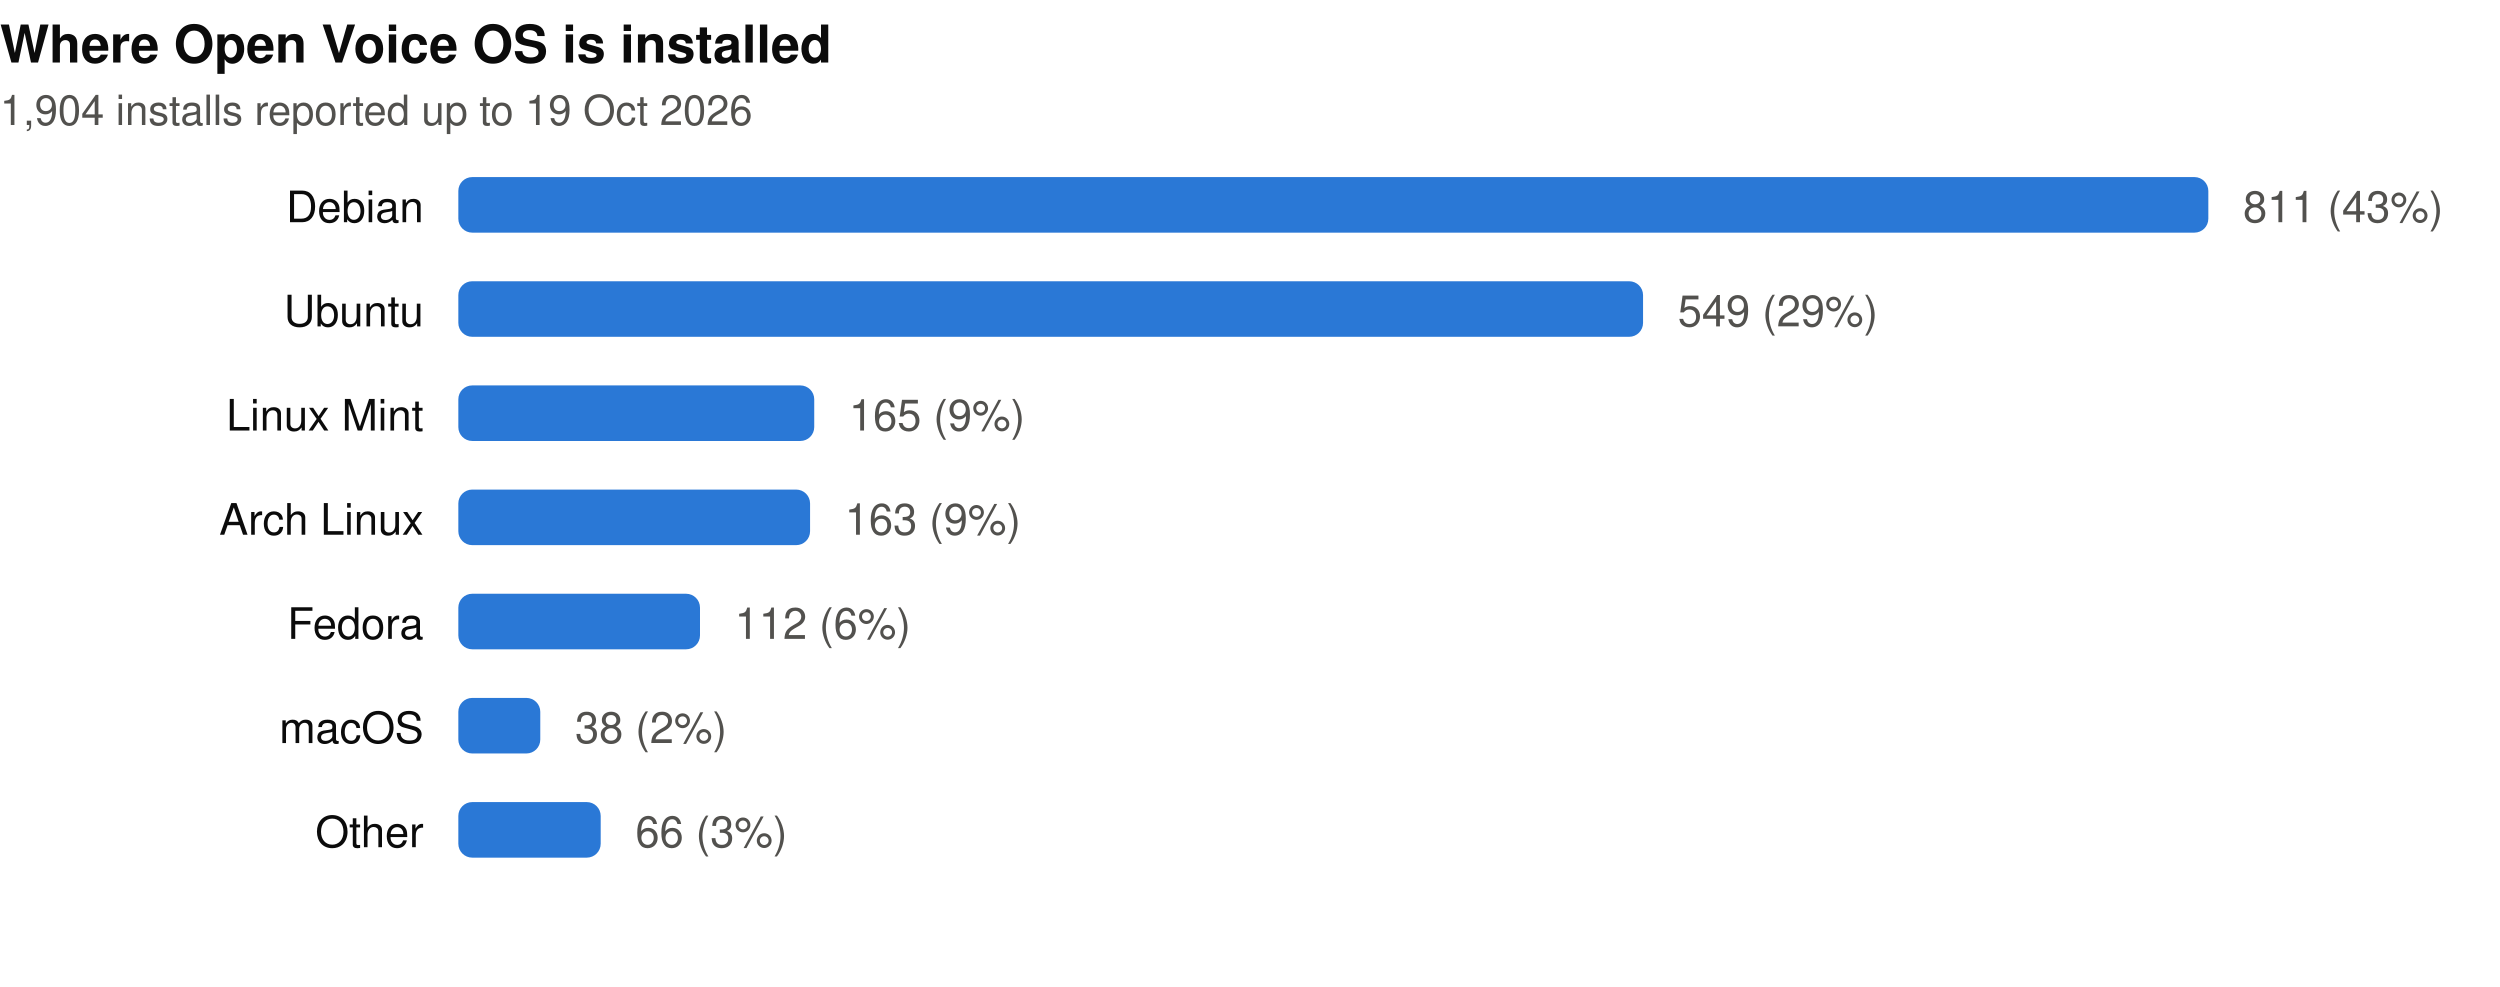
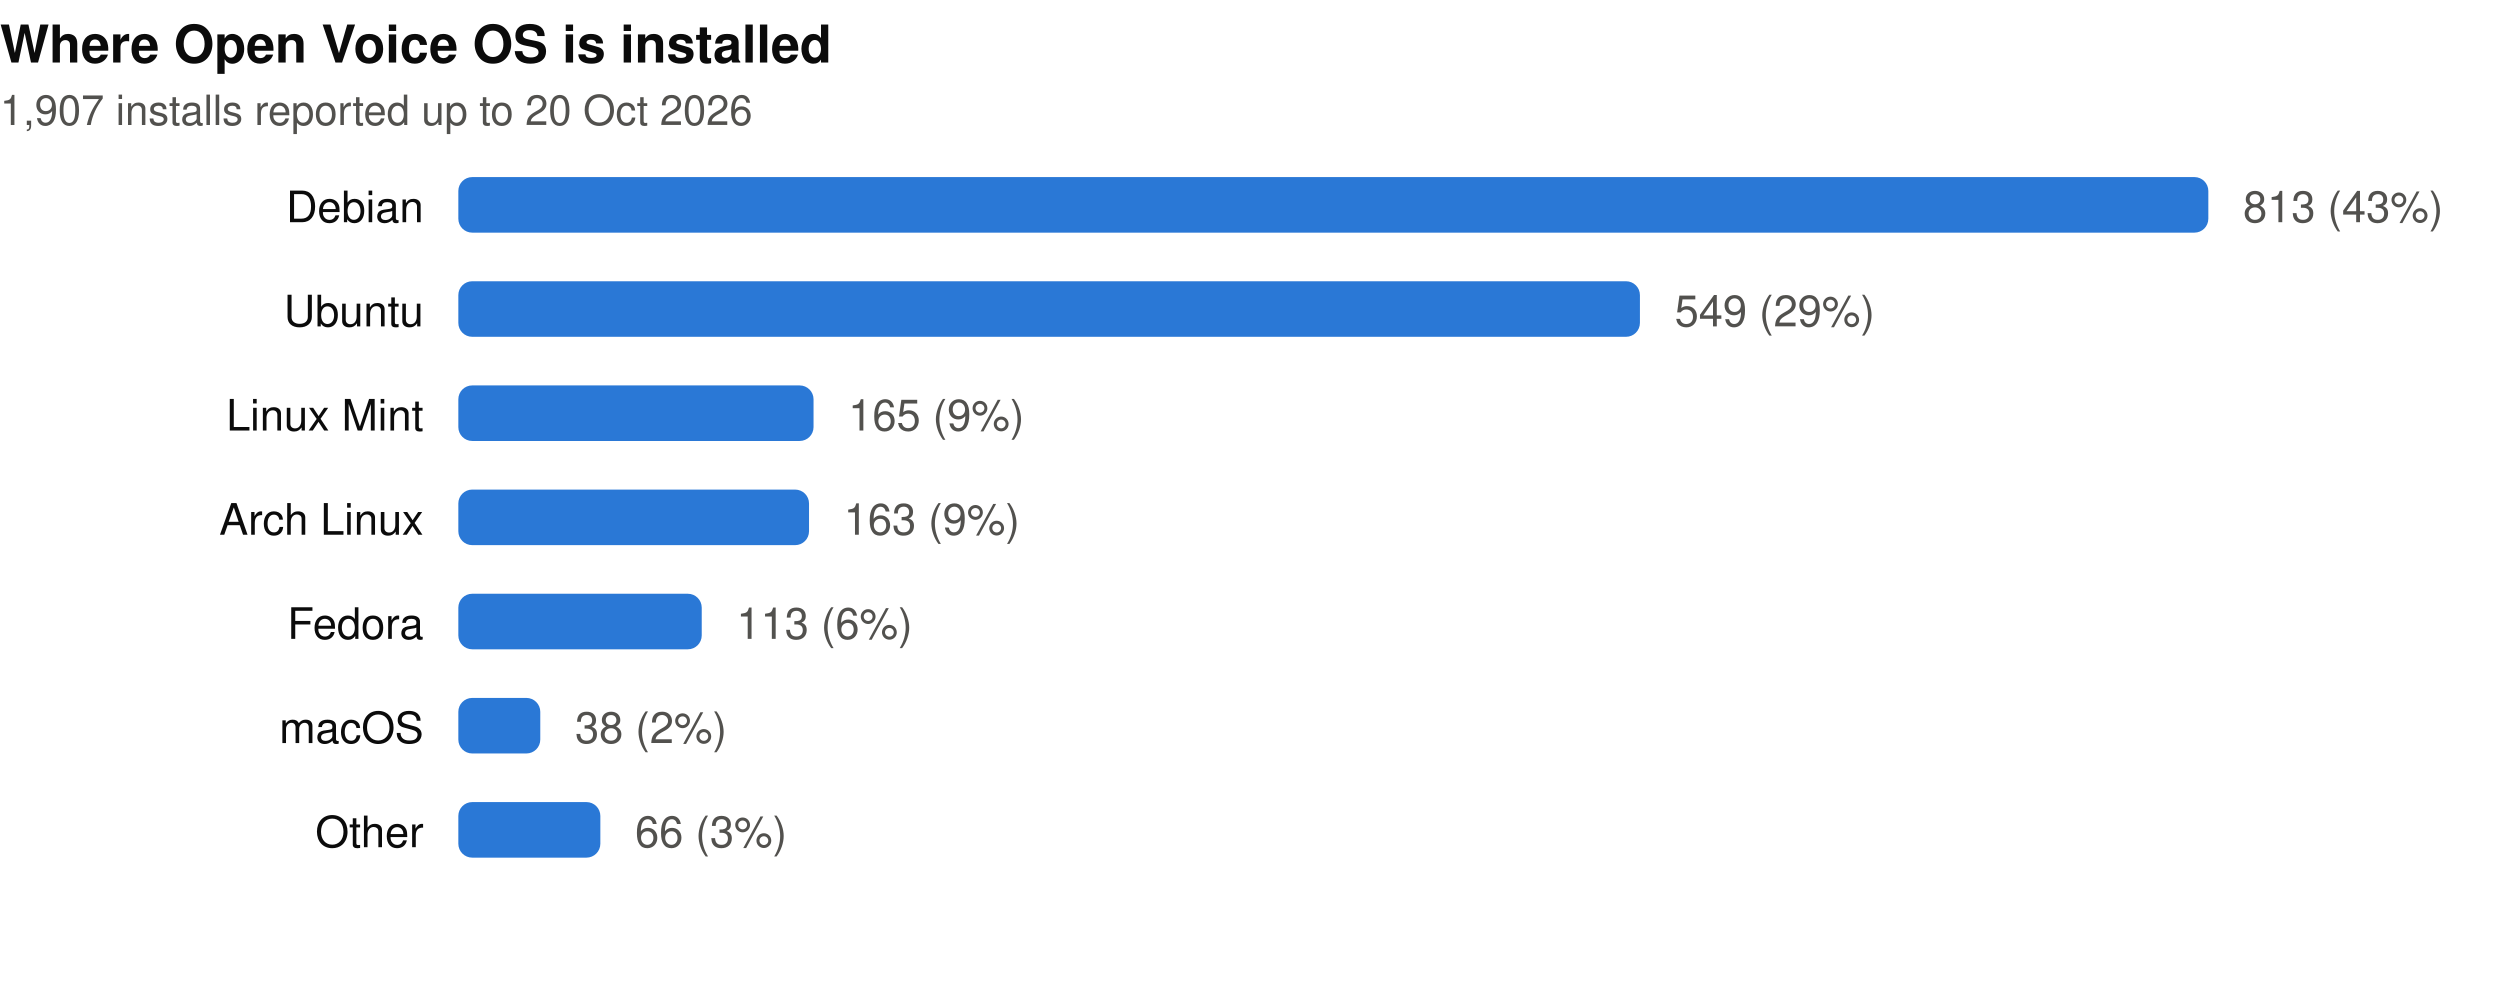
- <svg xmlns="http://www.w3.org/2000/svg" width="720" height="284" viewBox="0 0 720 284" role="img" aria-label="Where Open Voice OS is installed. 1,904 installs reported up to 19 Oct 2026">
+ <svg xmlns="http://www.w3.org/2000/svg" width="720" height="284" viewBox="0 0 720 284" role="img" aria-label="Where Open Voice OS is installed. 1,907 installs reported up to 20 Oct 2026">
  <text x="0" y="18" font-family="ui-sans-serif,-apple-system,BlinkMacSystemFont,'Segoe UI',Helvetica,Arial,sans-serif" font-size="15" font-weight="600" fill="#0b0b0b">Where Open Voice OS is installed</text>
-   <text x="0" y="36" font-family="ui-sans-serif,-apple-system,BlinkMacSystemFont,'Segoe UI',Helvetica,Arial,sans-serif" font-size="12" fill="#52514e">1,904 installs reported up to 19 Oct 2026</text>
+   <text x="0" y="36" font-family="ui-sans-serif,-apple-system,BlinkMacSystemFont,'Segoe UI',Helvetica,Arial,sans-serif" font-size="12" fill="#52514e">1,907 installs reported up to 20 Oct 2026</text>
  <text x="122" y="64.0" text-anchor="end" font-family="ui-sans-serif,-apple-system,BlinkMacSystemFont,'Segoe UI',Helvetica,Arial,sans-serif" font-size="12.5" fill="#0b0b0b">Debian</text>
  <rect x="132" y="51.0" width="504.0" height="16" rx="4" fill="#2a78d6" />
-   <text x="646.0" y="64.0" font-family="ui-sans-serif,-apple-system,BlinkMacSystemFont,'Segoe UI',Helvetica,Arial,sans-serif" font-size="12.5" fill="#52514e">811 (43%)</text>
+   <text x="646.0" y="64.0" font-family="ui-sans-serif,-apple-system,BlinkMacSystemFont,'Segoe UI',Helvetica,Arial,sans-serif" font-size="12.5" fill="#52514e">813 (43%)</text>
  <text x="122" y="94.0" text-anchor="end" font-family="ui-sans-serif,-apple-system,BlinkMacSystemFont,'Segoe UI',Helvetica,Arial,sans-serif" font-size="12.5" fill="#0b0b0b">Ubuntu</text>
-   <rect x="132" y="81.0" width="341.2" height="16" rx="4" fill="#2a78d6" />
-   <text x="483.2" y="94.0" font-family="ui-sans-serif,-apple-system,BlinkMacSystemFont,'Segoe UI',Helvetica,Arial,sans-serif" font-size="12.5" fill="#52514e">549 (29%)</text>
+   <rect x="132" y="81.0" width="340.3" height="16" rx="4" fill="#2a78d6" />
+   <text x="482.3" y="94.0" font-family="ui-sans-serif,-apple-system,BlinkMacSystemFont,'Segoe UI',Helvetica,Arial,sans-serif" font-size="12.5" fill="#52514e">549 (29%)</text>
  <text x="122" y="124.0" text-anchor="end" font-family="ui-sans-serif,-apple-system,BlinkMacSystemFont,'Segoe UI',Helvetica,Arial,sans-serif" font-size="12.5" fill="#0b0b0b">Linux Mint</text>
-   <rect x="132" y="111.0" width="102.5" height="16" rx="4" fill="#2a78d6" />
-   <text x="244.5" y="124.0" font-family="ui-sans-serif,-apple-system,BlinkMacSystemFont,'Segoe UI',Helvetica,Arial,sans-serif" font-size="12.5" fill="#52514e">165 (9%)</text>
+   <rect x="132" y="111.0" width="102.3" height="16" rx="4" fill="#2a78d6" />
+   <text x="244.3" y="124.0" font-family="ui-sans-serif,-apple-system,BlinkMacSystemFont,'Segoe UI',Helvetica,Arial,sans-serif" font-size="12.5" fill="#52514e">165 (9%)</text>
  <text x="122" y="154.0" text-anchor="end" font-family="ui-sans-serif,-apple-system,BlinkMacSystemFont,'Segoe UI',Helvetica,Arial,sans-serif" font-size="12.5" fill="#0b0b0b">Arch Linux</text>
-   <rect x="132" y="141.0" width="101.3" height="16" rx="4" fill="#2a78d6" />
-   <text x="243.3" y="154.0" font-family="ui-sans-serif,-apple-system,BlinkMacSystemFont,'Segoe UI',Helvetica,Arial,sans-serif" font-size="12.5" fill="#52514e">163 (9%)</text>
+   <rect x="132" y="141.0" width="101.0" height="16" rx="4" fill="#2a78d6" />
+   <text x="243.0" y="154.0" font-family="ui-sans-serif,-apple-system,BlinkMacSystemFont,'Segoe UI',Helvetica,Arial,sans-serif" font-size="12.5" fill="#52514e">163 (9%)</text>
  <text x="122" y="184.0" text-anchor="end" font-family="ui-sans-serif,-apple-system,BlinkMacSystemFont,'Segoe UI',Helvetica,Arial,sans-serif" font-size="12.5" fill="#0b0b0b">Fedora</text>
-   <rect x="132" y="171.0" width="69.6" height="16" rx="4" fill="#2a78d6" />
-   <text x="211.6" y="184.0" font-family="ui-sans-serif,-apple-system,BlinkMacSystemFont,'Segoe UI',Helvetica,Arial,sans-serif" font-size="12.5" fill="#52514e">112 (6%)</text>
+   <rect x="132" y="171.0" width="70.1" height="16" rx="4" fill="#2a78d6" />
+   <text x="212.1" y="184.0" font-family="ui-sans-serif,-apple-system,BlinkMacSystemFont,'Segoe UI',Helvetica,Arial,sans-serif" font-size="12.5" fill="#52514e">113 (6%)</text>
  <text x="122" y="214.0" text-anchor="end" font-family="ui-sans-serif,-apple-system,BlinkMacSystemFont,'Segoe UI',Helvetica,Arial,sans-serif" font-size="12.5" fill="#0b0b0b">macOS</text>
  <rect x="132" y="201.0" width="23.6" height="16" rx="4" fill="#2a78d6" />
  <text x="165.6" y="214.0" font-family="ui-sans-serif,-apple-system,BlinkMacSystemFont,'Segoe UI',Helvetica,Arial,sans-serif" font-size="12.5" fill="#52514e">38 (2%)</text>
  <text x="122" y="244.0" text-anchor="end" font-family="ui-sans-serif,-apple-system,BlinkMacSystemFont,'Segoe UI',Helvetica,Arial,sans-serif" font-size="12.5" fill="#0b0b0b">Other</text>
-   <rect x="132" y="231.0" width="41.0" height="16" rx="4" fill="#2a78d6" />
-   <text x="183.0" y="244.0" font-family="ui-sans-serif,-apple-system,BlinkMacSystemFont,'Segoe UI',Helvetica,Arial,sans-serif" font-size="12.5" fill="#52514e">66 (3%)</text>
+   <rect x="132" y="231.0" width="40.9" height="16" rx="4" fill="#2a78d6" />
+   <text x="182.9" y="244.0" font-family="ui-sans-serif,-apple-system,BlinkMacSystemFont,'Segoe UI',Helvetica,Arial,sans-serif" font-size="12.5" fill="#52514e">66 (3%)</text>
</svg>
